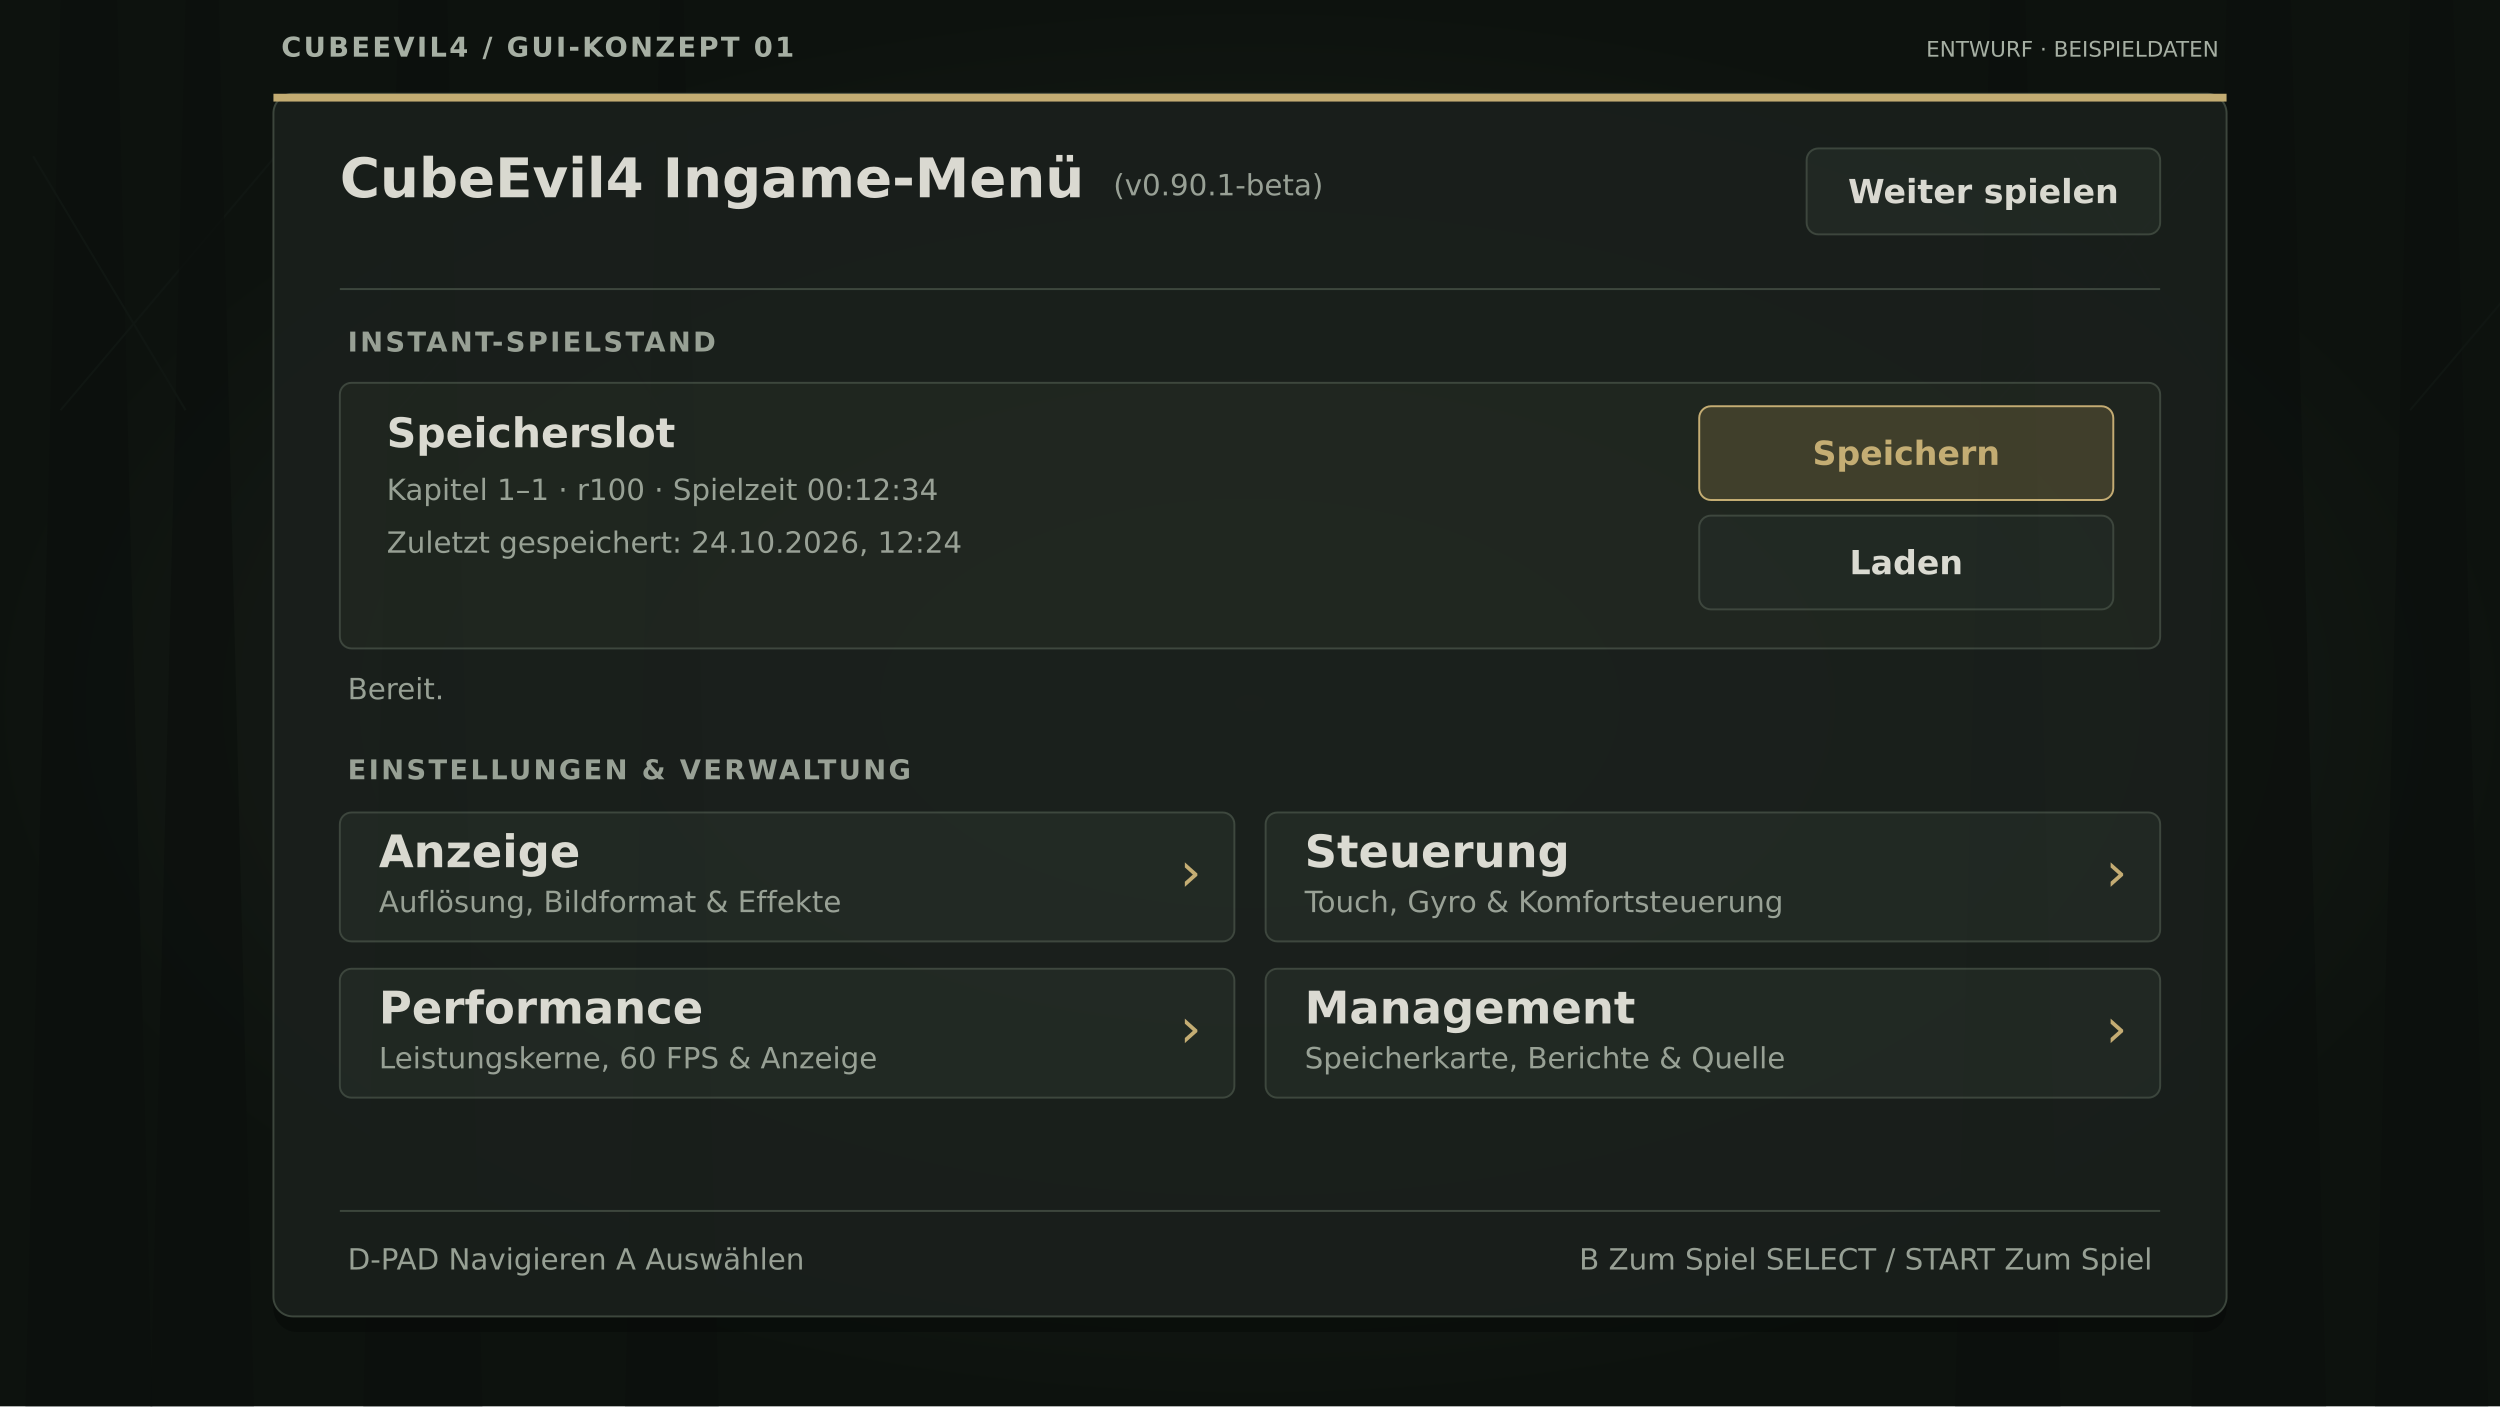
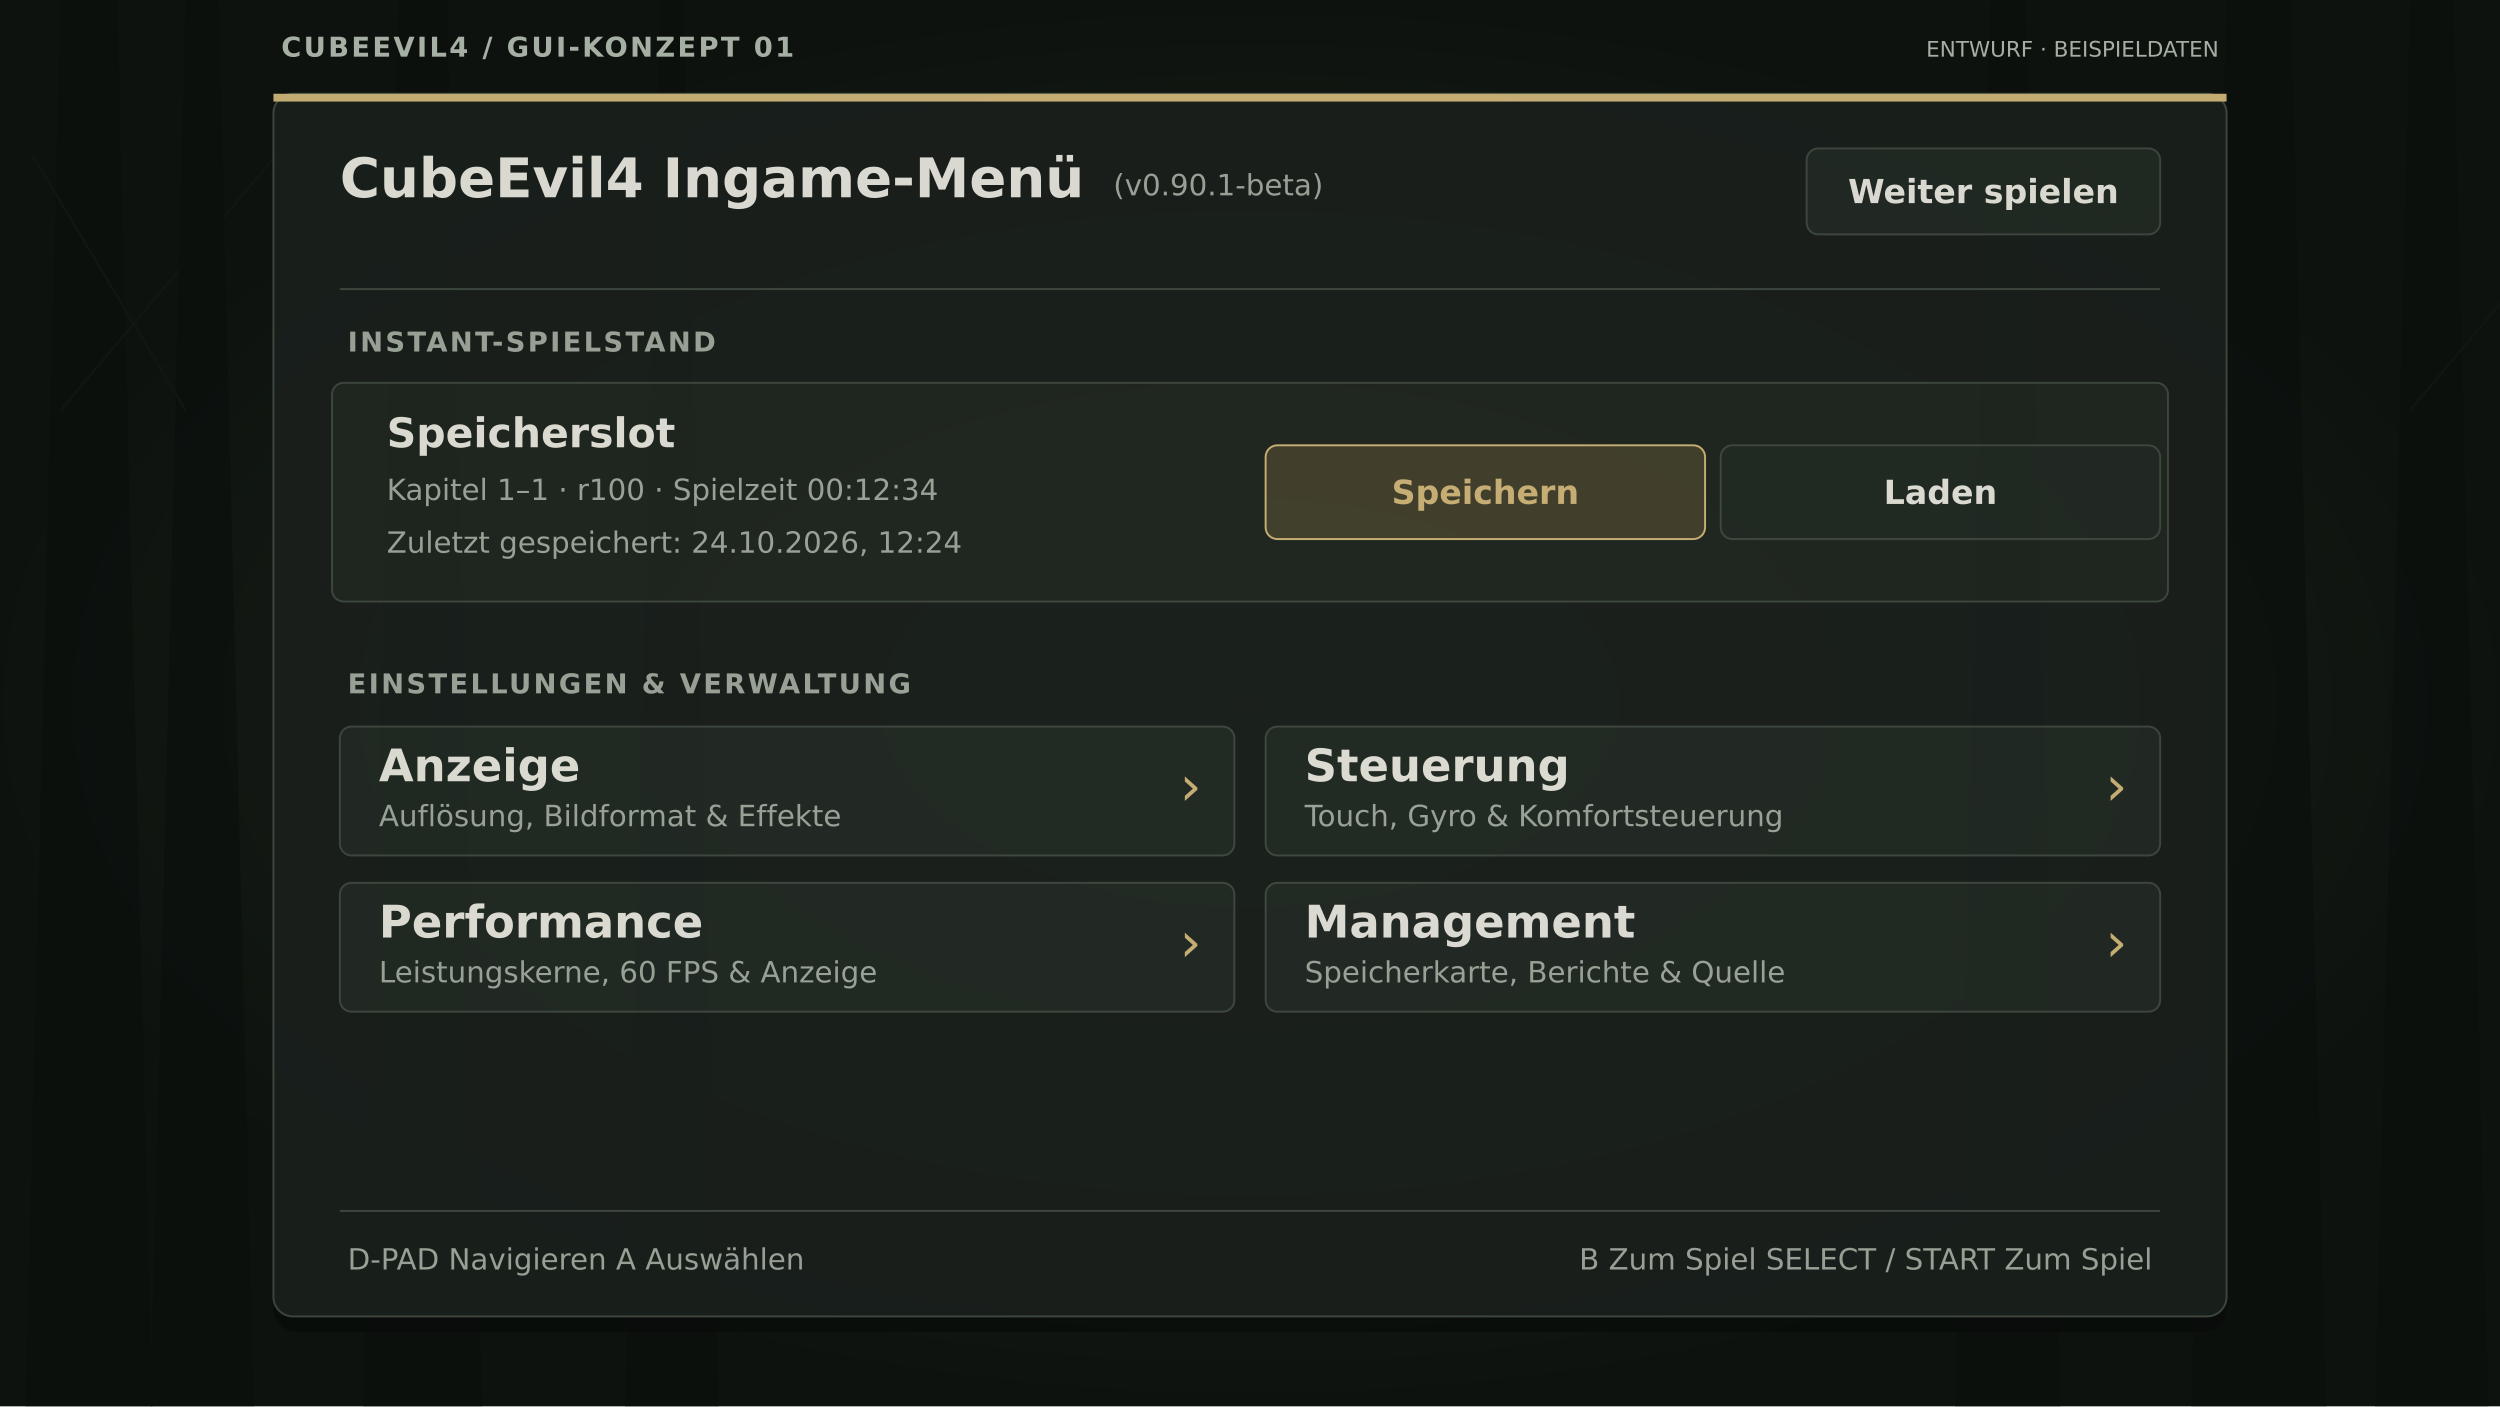
<svg xmlns="http://www.w3.org/2000/svg" viewBox="0 0 1280 720" width="1280" height="720" font-family="DejaVu Sans, sans-serif">
  <defs>
    <radialGradient id="fog">
      <stop stop-color="#3b4639" />
      <stop offset="1" stop-color="#111813" />
    </radialGradient>
  </defs>
  <rect x="0" y="0" width="1280" height="720" rx="0" fill="url(#fog)" stroke="none" />
  <path d="M31 0 L60 0 L78 720 L13 720 Z" fill="#0c130f" opacity=".65" />
  <path d="M31 210L141 80" stroke="#17201a" />
  <path d="M95 0 L112 0 L130 720 L77 720 Z" fill="#0c130f" opacity=".65" />
  <path d="M95 210L17 80" stroke="#17201a" />
  <path d="M204 0 L229 0 L247 720 L186 720 Z" fill="#0c130f" opacity=".65" />
  <path d="M204 210L314 80" stroke="#17201a" />
  <path d="M338 0 L350 0 L368 720 L320 720 Z" fill="#0c130f" opacity=".65" />
  <path d="M338 210L260 80" stroke="#17201a" />
  <path d="M1019 0 L1037 0 L1055 720 L1001 720 Z" fill="#0c130f" opacity=".65" />
  <path d="M1019 210L1129 80" stroke="#17201a" />
  <path d="M1140 0 L1173 0 L1191 720 L1122 720 Z" fill="#0c130f" opacity=".65" />
  <path d="M1140 210L1062 80" stroke="#17201a" />
  <path d="M1234 0 L1256 0 L1274 720 L1216 720 Z" fill="#0c130f" opacity=".65" />
  <path d="M1234 210L1344 80" stroke="#17201a" />
  <rect x="0" y="0" width="1280" height="720" rx="0" fill="#080b09" stroke="none" opacity=".46" />
  <text x="144" y="29" font-size="14" fill="#a6afa3" font-weight="600" letter-spacing="1.2">CUBEEVIL4  /  GUI-KONZEPT 01</text>
  <text x="1136" y="29" font-size="11" fill="#a6afa3" font-weight="500" text-anchor="end">ENTWURF · BEISPIELDATEN</text>
  <g opacity=".90">
    <rect x="140" y="48" width="1000" height="626" rx="12" fill="#050806" stroke="none" opacity=".6" transform="translate(0 8)" />
    <rect x="140" y="48" width="1000" height="626" rx="10" fill="#191f1c" stroke="#414b41" />
    <rect x="140" y="48" width="1000" height="4" rx="0" fill="#d7bc7d" stroke="none" />
    <text x="174" y="101" font-size="28" fill="#f0eee5" font-weight="600">CubeEvil4 Ingame-Menü</text>
    <text x="174" y="126" font-size="15" fill="#a6afa3" font-weight="400" />
    <g class="button " role="button" tabindex="0" aria-label="Weiter spielen" aria-disabled="false" data-action="resume" opacity="1">
      <rect x="925" y="76" width="181" height="44" rx="6" fill="#222a25" stroke="#414b41" />
      <text x="1015.5" y="104.0" font-size="17" fill="#f0eee5" font-weight="600" text-anchor="middle">Weiter spielen</text>
    </g>
    <path d="M174 148H1106" stroke="#414b41" />
    <path d="M174 620H1106" stroke="#414b41" />
    <text x="178" y="650" font-size="15" fill="#a6afa3" font-weight="400">D-PAD  Navigieren     A  Auswählen</text>
    <text x="1102" y="650" font-size="15" fill="#a6afa3" font-weight="400" text-anchor="end">B  Zum Spiel     SELECT / START  Zum Spiel</text>
    <text x="570" y="100" font-size="15" fill="#a6afa3" font-weight="400">(v0.90.1-beta)</text>
    <text x="178" y="180" font-size="14" fill="#a6afa3" font-weight="600" letter-spacing="1.2">INSTANT-SPIELSTAND</text>
-     <rect x="174" y="196" width="932" height="136" rx="6" fill="#202720" stroke="#414b41" />
+     <rect x="170" y="196" width="940" height="112" rx="6" fill="#202720" stroke="#414b41" />
    <text x="198" y="229" font-size="21" fill="#f0eee5" font-weight="600">Speicherslot</text>
    <text x="198" y="256" font-size="15" fill="#a6afa3" font-weight="400">Kapitel 1–1 · r100 · Spielzeit 00:12:34</text>
    <text x="198" y="283" font-size="15" fill="#a6afa3" font-weight="400" id="save-meta">Zuletzt gespeichert: 24.10.2026, 12:24</text>
    <g class="button selected" role="button" tabindex="0" aria-label="Speichern" aria-disabled="false" data-action="save" opacity="1">
-       <rect x="870" y="208" width="212" height="48" rx="6" fill="#45432e" stroke="#d7bc7d" />
-       <text x="976.0" y="238.0" font-size="17" fill="#d7bc7d" font-weight="600" text-anchor="middle">Speichern</text>
+       <rect x="648" y="228" width="225" height="48" rx="6" fill="#45432e" stroke="#d7bc7d" />
+       <text x="760.5" y="258.0" font-size="17" fill="#d7bc7d" font-weight="600" text-anchor="middle">Speichern</text>
    </g>
    <g class="button " role="button" tabindex="0" aria-label="Laden" aria-disabled="false" data-action="load" opacity="1">
-       <rect x="870" y="264" width="212" height="48" rx="6" fill="#222a25" stroke="#414b41" />
-       <text x="976.0" y="294.0" font-size="17" fill="#f0eee5" font-weight="600" text-anchor="middle">Laden</text>
+       <rect x="881" y="228" width="225" height="48" rx="6" fill="#222a25" stroke="#414b41" />
+       <text x="993.5" y="258.0" font-size="17" fill="#f0eee5" font-weight="600" text-anchor="middle">Laden</text>
    </g>
-     <text x="178" y="358" font-size="15" fill="#a6afa3" font-weight="400">Bereit.</text>
-     <text x="178" y="399" font-size="14" fill="#a6afa3" font-weight="600" letter-spacing="1.2">EINSTELLUNGEN &amp; VERWALTUNG</text>
+     <text x="178" y="355" font-size="14" fill="#a6afa3" font-weight="600" letter-spacing="1.2">EINSTELLUNGEN &amp; VERWALTUNG</text>
    <g class="button nav" role="button" tabindex="0" aria-label="Anzeige" data-action="display">
-       <rect x="174" y="416" width="458" height="66" rx="6" fill="#222a25" stroke="#414b41" />
-       <text x="194" y="444" font-size="23" fill="#f0eee5" font-weight="700">Anzeige</text>
-       <text x="194" y="467" font-size="15" fill="#a6afa3" font-weight="400">Auflösung, Bildformat &amp; Effekte</text>
-       <text x="604" y="456" font-size="28" fill="#d7bc7d" font-weight="400">›</text>
+       <rect x="174" y="372" width="458" height="66" rx="6" fill="#222a25" stroke="#414b41" />
+       <text x="194" y="400" font-size="23" fill="#f0eee5" font-weight="700">Anzeige</text>
+       <text x="194" y="423" font-size="15" fill="#a6afa3" font-weight="400">Auflösung, Bildformat &amp; Effekte</text>
+       <text x="604" y="412" font-size="28" fill="#d7bc7d" font-weight="400">›</text>
    </g>
    <g class="button nav" role="button" tabindex="0" aria-label="Steuerung" data-action="controls">
-       <rect x="648" y="416" width="458" height="66" rx="6" fill="#222a25" stroke="#414b41" />
-       <text x="668" y="444" font-size="23" fill="#f0eee5" font-weight="700">Steuerung</text>
-       <text x="668" y="467" font-size="15" fill="#a6afa3" font-weight="400">Touch, Gyro &amp; Komfortsteuerung</text>
-       <text x="1078" y="456" font-size="28" fill="#d7bc7d" font-weight="400">›</text>
+       <rect x="648" y="372" width="458" height="66" rx="6" fill="#222a25" stroke="#414b41" />
+       <text x="668" y="400" font-size="23" fill="#f0eee5" font-weight="700">Steuerung</text>
+       <text x="668" y="423" font-size="15" fill="#a6afa3" font-weight="400">Touch, Gyro &amp; Komfortsteuerung</text>
+       <text x="1078" y="412" font-size="28" fill="#d7bc7d" font-weight="400">›</text>
    </g>
    <g class="button nav" role="button" tabindex="0" aria-label="Performance" data-action="performance">
-       <rect x="174" y="496" width="458" height="66" rx="6" fill="#222a25" stroke="#414b41" />
-       <text x="194" y="524" font-size="23" fill="#f0eee5" font-weight="700">Performance</text>
-       <text x="194" y="547" font-size="15" fill="#a6afa3" font-weight="400">Leistungskerne, 60 FPS &amp; Anzeige</text>
-       <text x="604" y="536" font-size="28" fill="#d7bc7d" font-weight="400">›</text>
+       <rect x="174" y="452" width="458" height="66" rx="6" fill="#222a25" stroke="#414b41" />
+       <text x="194" y="480" font-size="23" fill="#f0eee5" font-weight="700">Performance</text>
+       <text x="194" y="503" font-size="15" fill="#a6afa3" font-weight="400">Leistungskerne, 60 FPS &amp; Anzeige</text>
+       <text x="604" y="492" font-size="28" fill="#d7bc7d" font-weight="400">›</text>
    </g>
    <g class="button nav" role="button" tabindex="0" aria-label="Management" data-action="management">
-       <rect x="648" y="496" width="458" height="66" rx="6" fill="#222a25" stroke="#414b41" />
-       <text x="668" y="524" font-size="23" fill="#f0eee5" font-weight="700">Management</text>
-       <text x="668" y="547" font-size="15" fill="#a6afa3" font-weight="400">Speicherkarte, Berichte &amp; Quelle</text>
-       <text x="1078" y="536" font-size="28" fill="#d7bc7d" font-weight="400">›</text>
+       <rect x="648" y="452" width="458" height="66" rx="6" fill="#222a25" stroke="#414b41" />
+       <text x="668" y="480" font-size="23" fill="#f0eee5" font-weight="700">Management</text>
+       <text x="668" y="503" font-size="15" fill="#a6afa3" font-weight="400">Speicherkarte, Berichte &amp; Quelle</text>
+       <text x="1078" y="492" font-size="28" fill="#d7bc7d" font-weight="400">›</text>
    </g>
  </g>
</svg>
